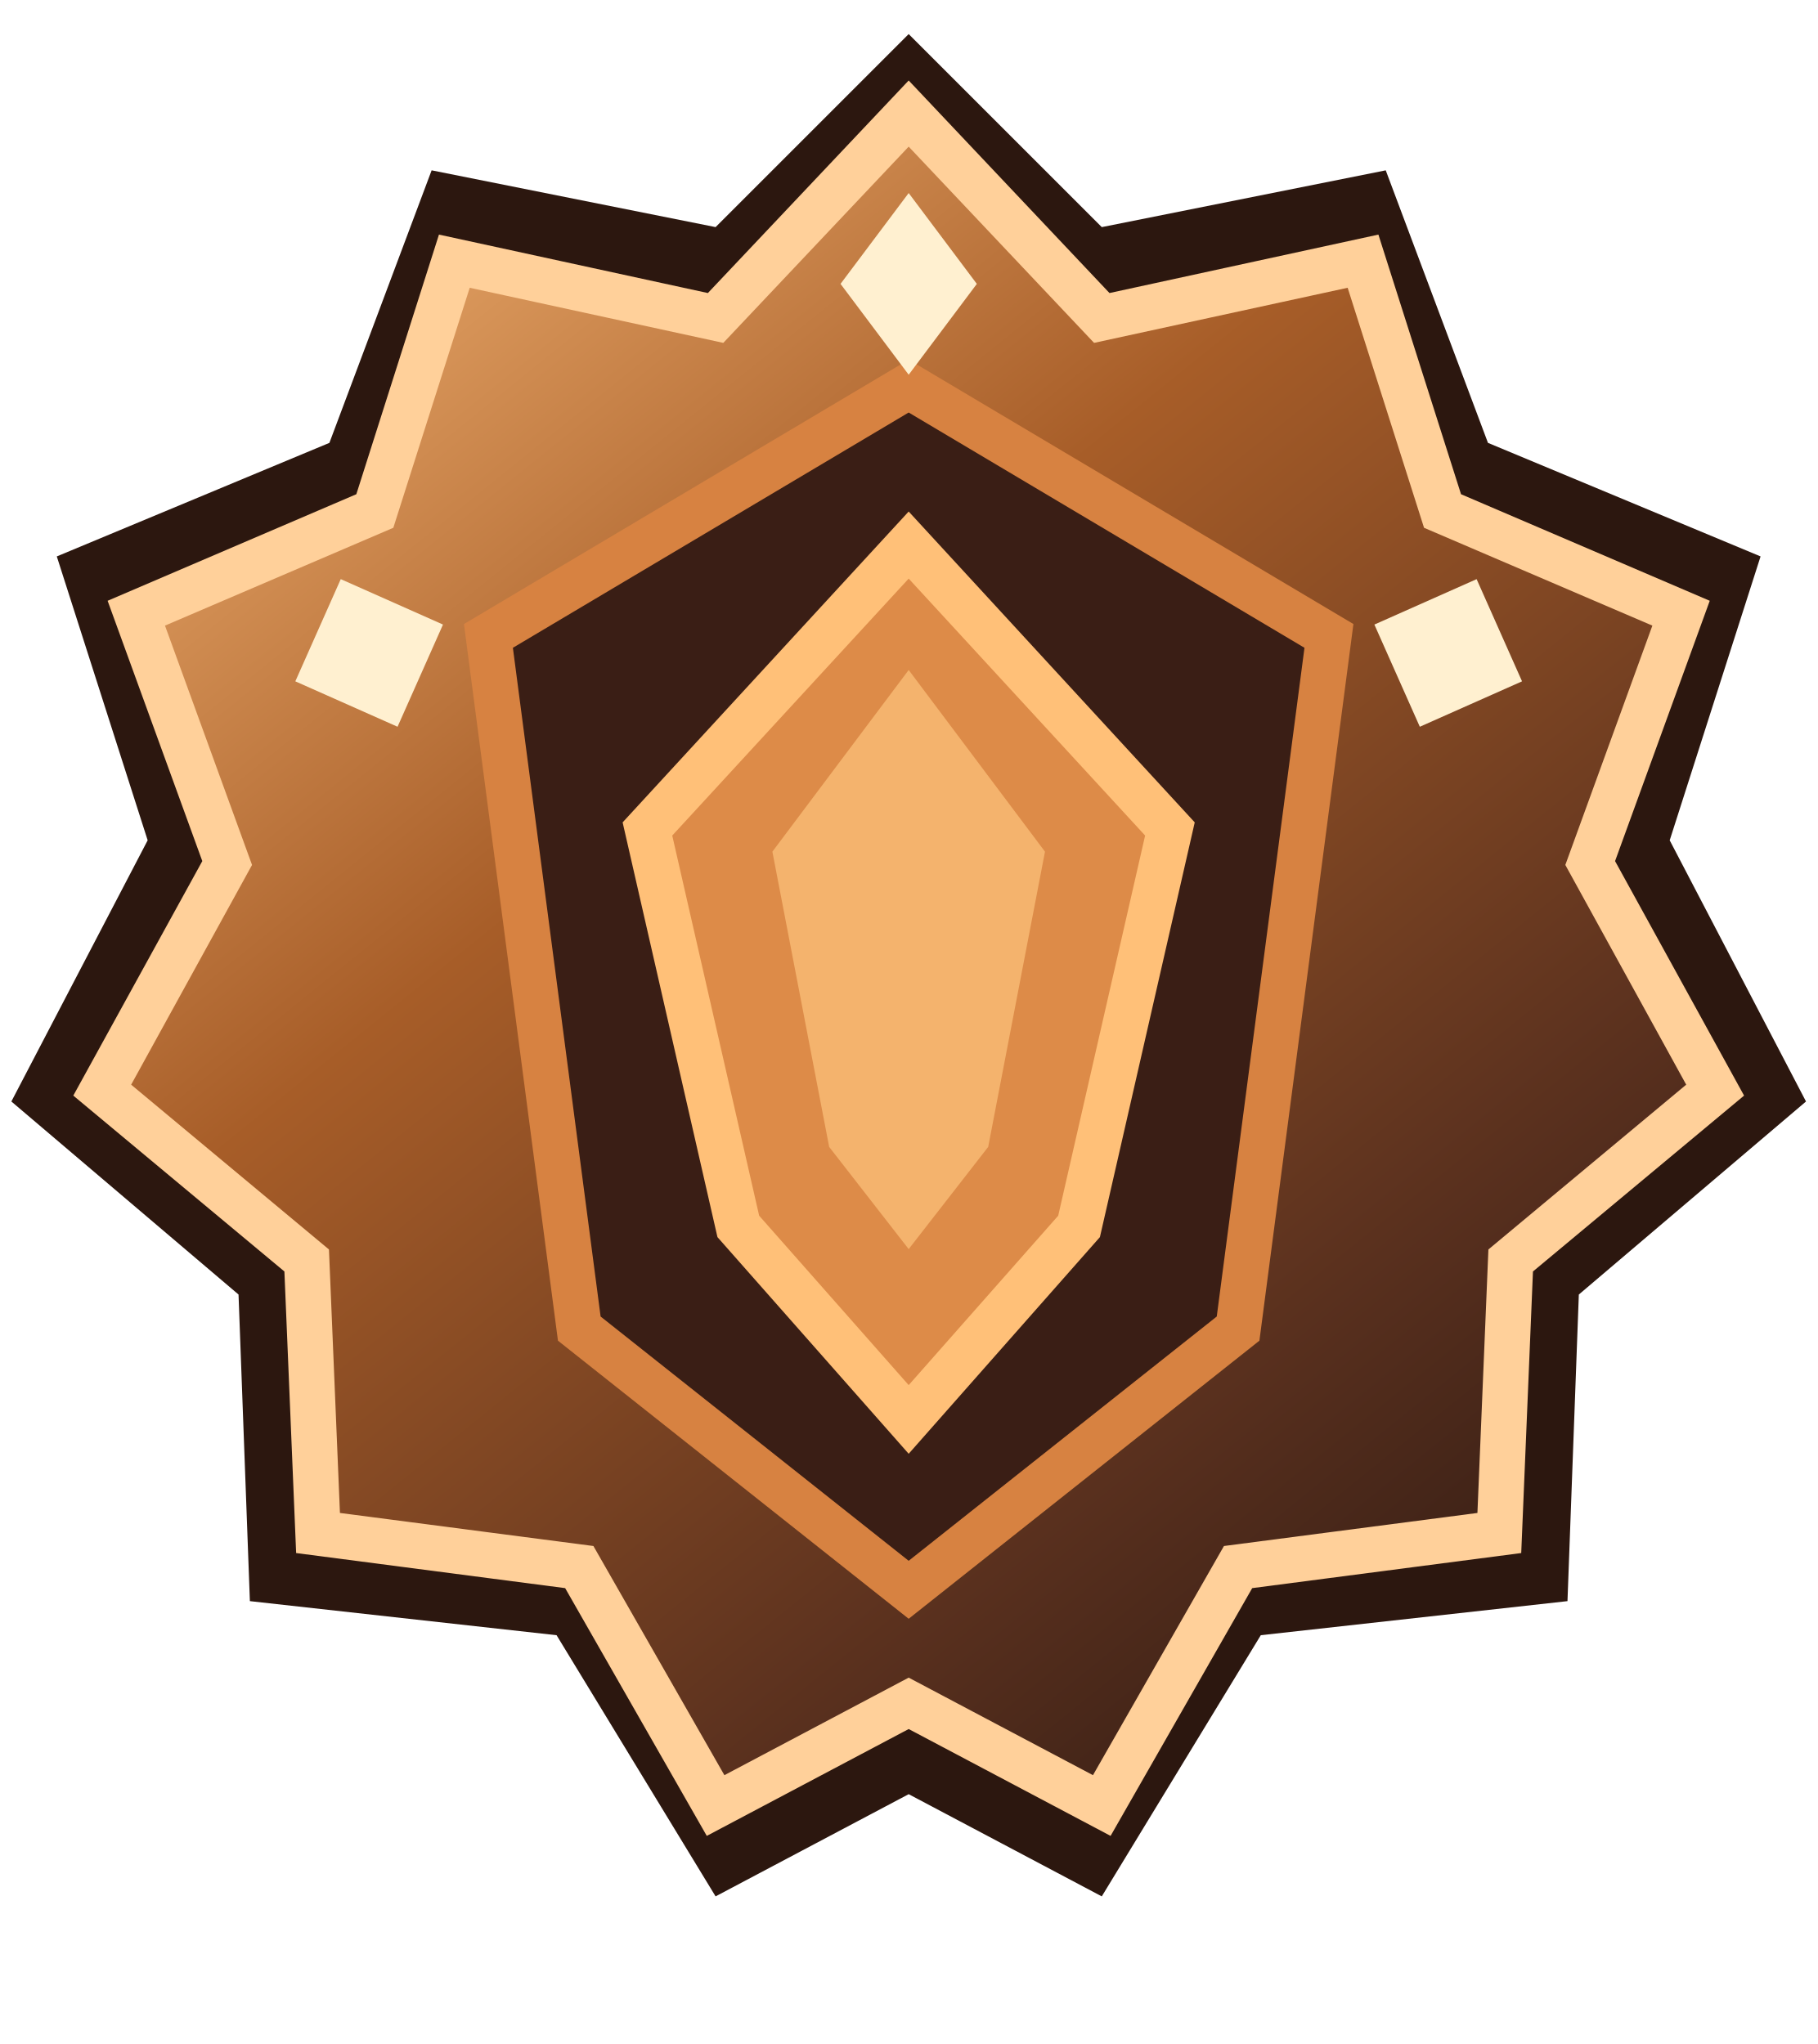
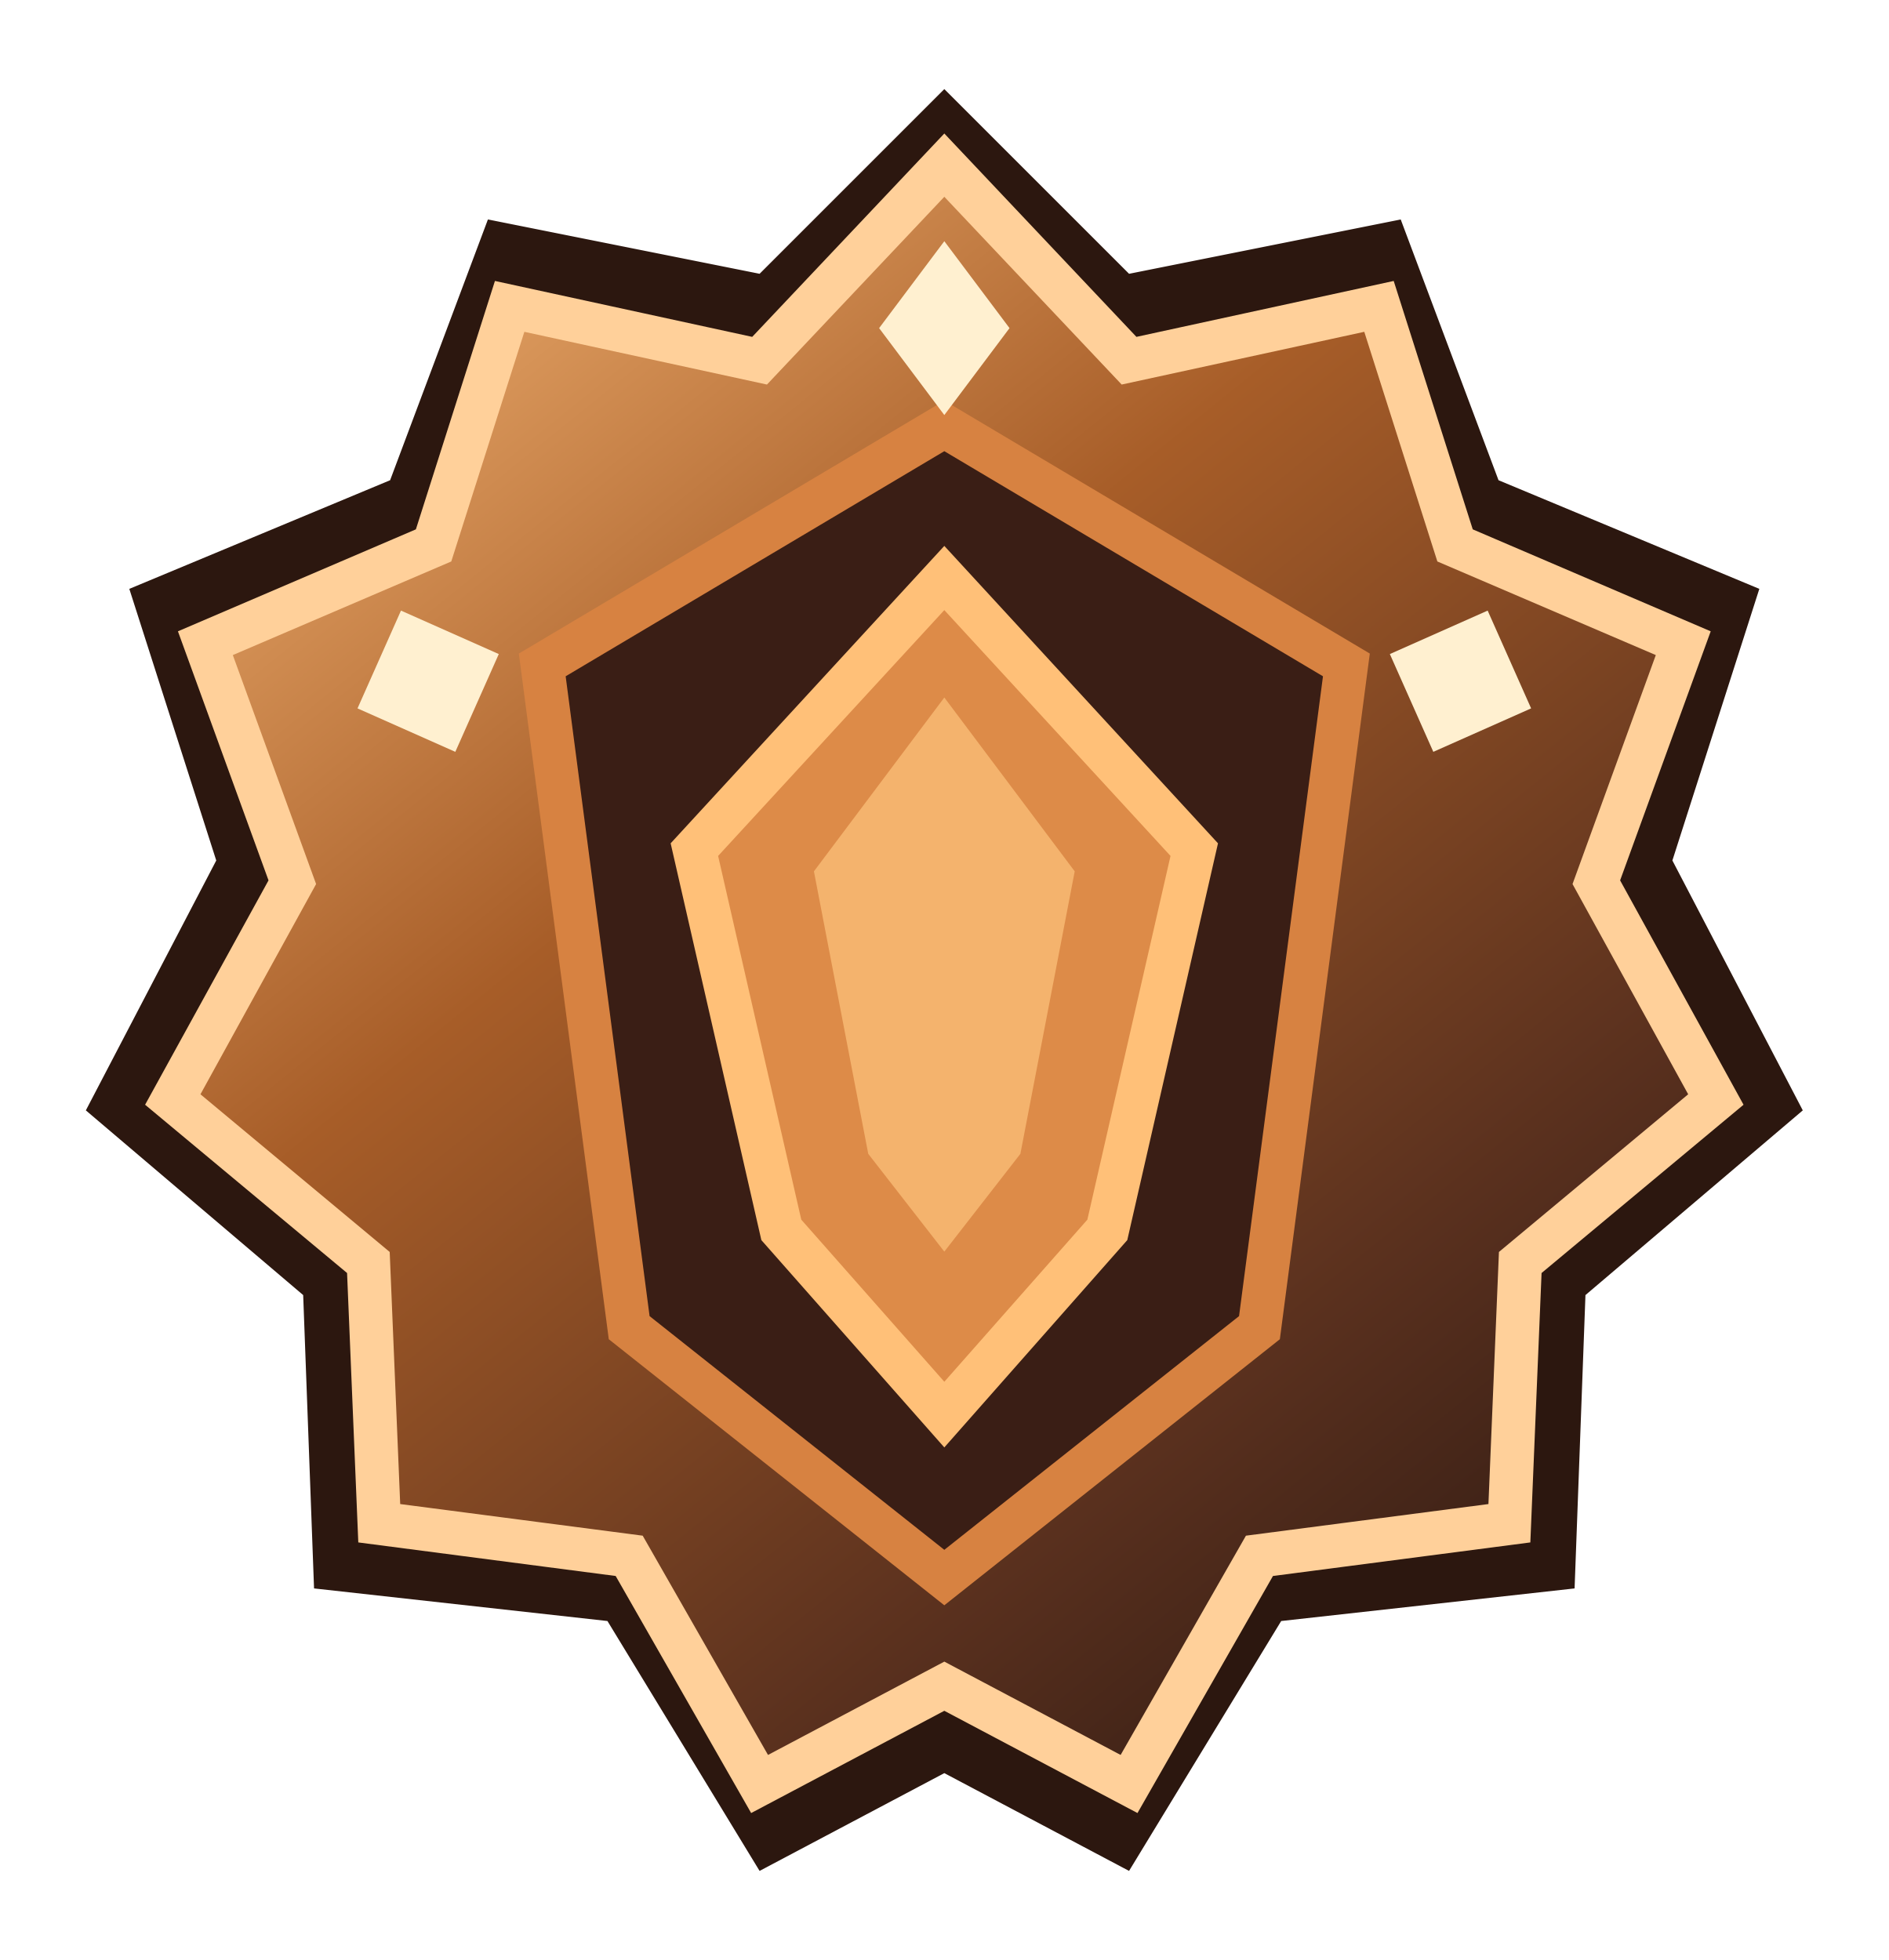
- <svg xmlns="http://www.w3.org/2000/svg" viewBox="0 0 160 180">
+ <svg xmlns="http://www.w3.org/2000/svg" viewBox="-6.9 -5.2 173.8 180.4">
  <defs>
    <linearGradient id="a" x1="18" y1="16" x2="139" y2="166" gradientUnits="userSpaceOnUse">
      <stop stop-color="#f0b171" />
      <stop offset=".35" stop-color="#a75d28" />
      <stop offset=".72" stop-color="#59301e" />
      <stop offset="1" stop-color="#21130f" />
    </linearGradient>
    <linearGradient id="b" x1="57" y1="50" x2="102" y2="132">
      <stop stop-color="#dd8b48" />
      <stop offset="1" stop-color="#4b2416" />
    </linearGradient>
  </defs>
  <path fill="#2c170f" d="m80 3 17 17 25-5 9 24 24 10-8 25 12 23-20 17-1 27-27 3-14 23-17-9-17 9-14-23-27-3-1-27L1 97l12-23-8-25 24-10 9-24 25 5z" />
  <path fill="url(#a)" stroke="#ffd09a" stroke-width="4" d="m80 10 17 18 23-5 7 22 21 9-8 22 11 20-18 15-1 24-23 3-12 21-17-9-17 9-12-21-23-3-1-24L9 96l11-20-8-22 21-9 7-22 23 5z" />
  <path fill="#3a1e15" stroke="#d78241" stroke-width="4" d="m80 34 37 22-8 61-29 23-29-23-8-61z" />
  <path fill="url(#b)" stroke="#ffc078" stroke-width="4" d="m80 48 23 25-8 35-15 17-15-17-8-35z" />
  <path fill="#f4b36d" d="m80 59 12 16-5 26-7 9-7-9-5-26z" />
  <path fill="#fff0d0" d="m80 17 6 8-6 8-6-8zM30 51l9 4-4 9-9-4zm100 0 4 9-9 4-4-9z" />
</svg>
